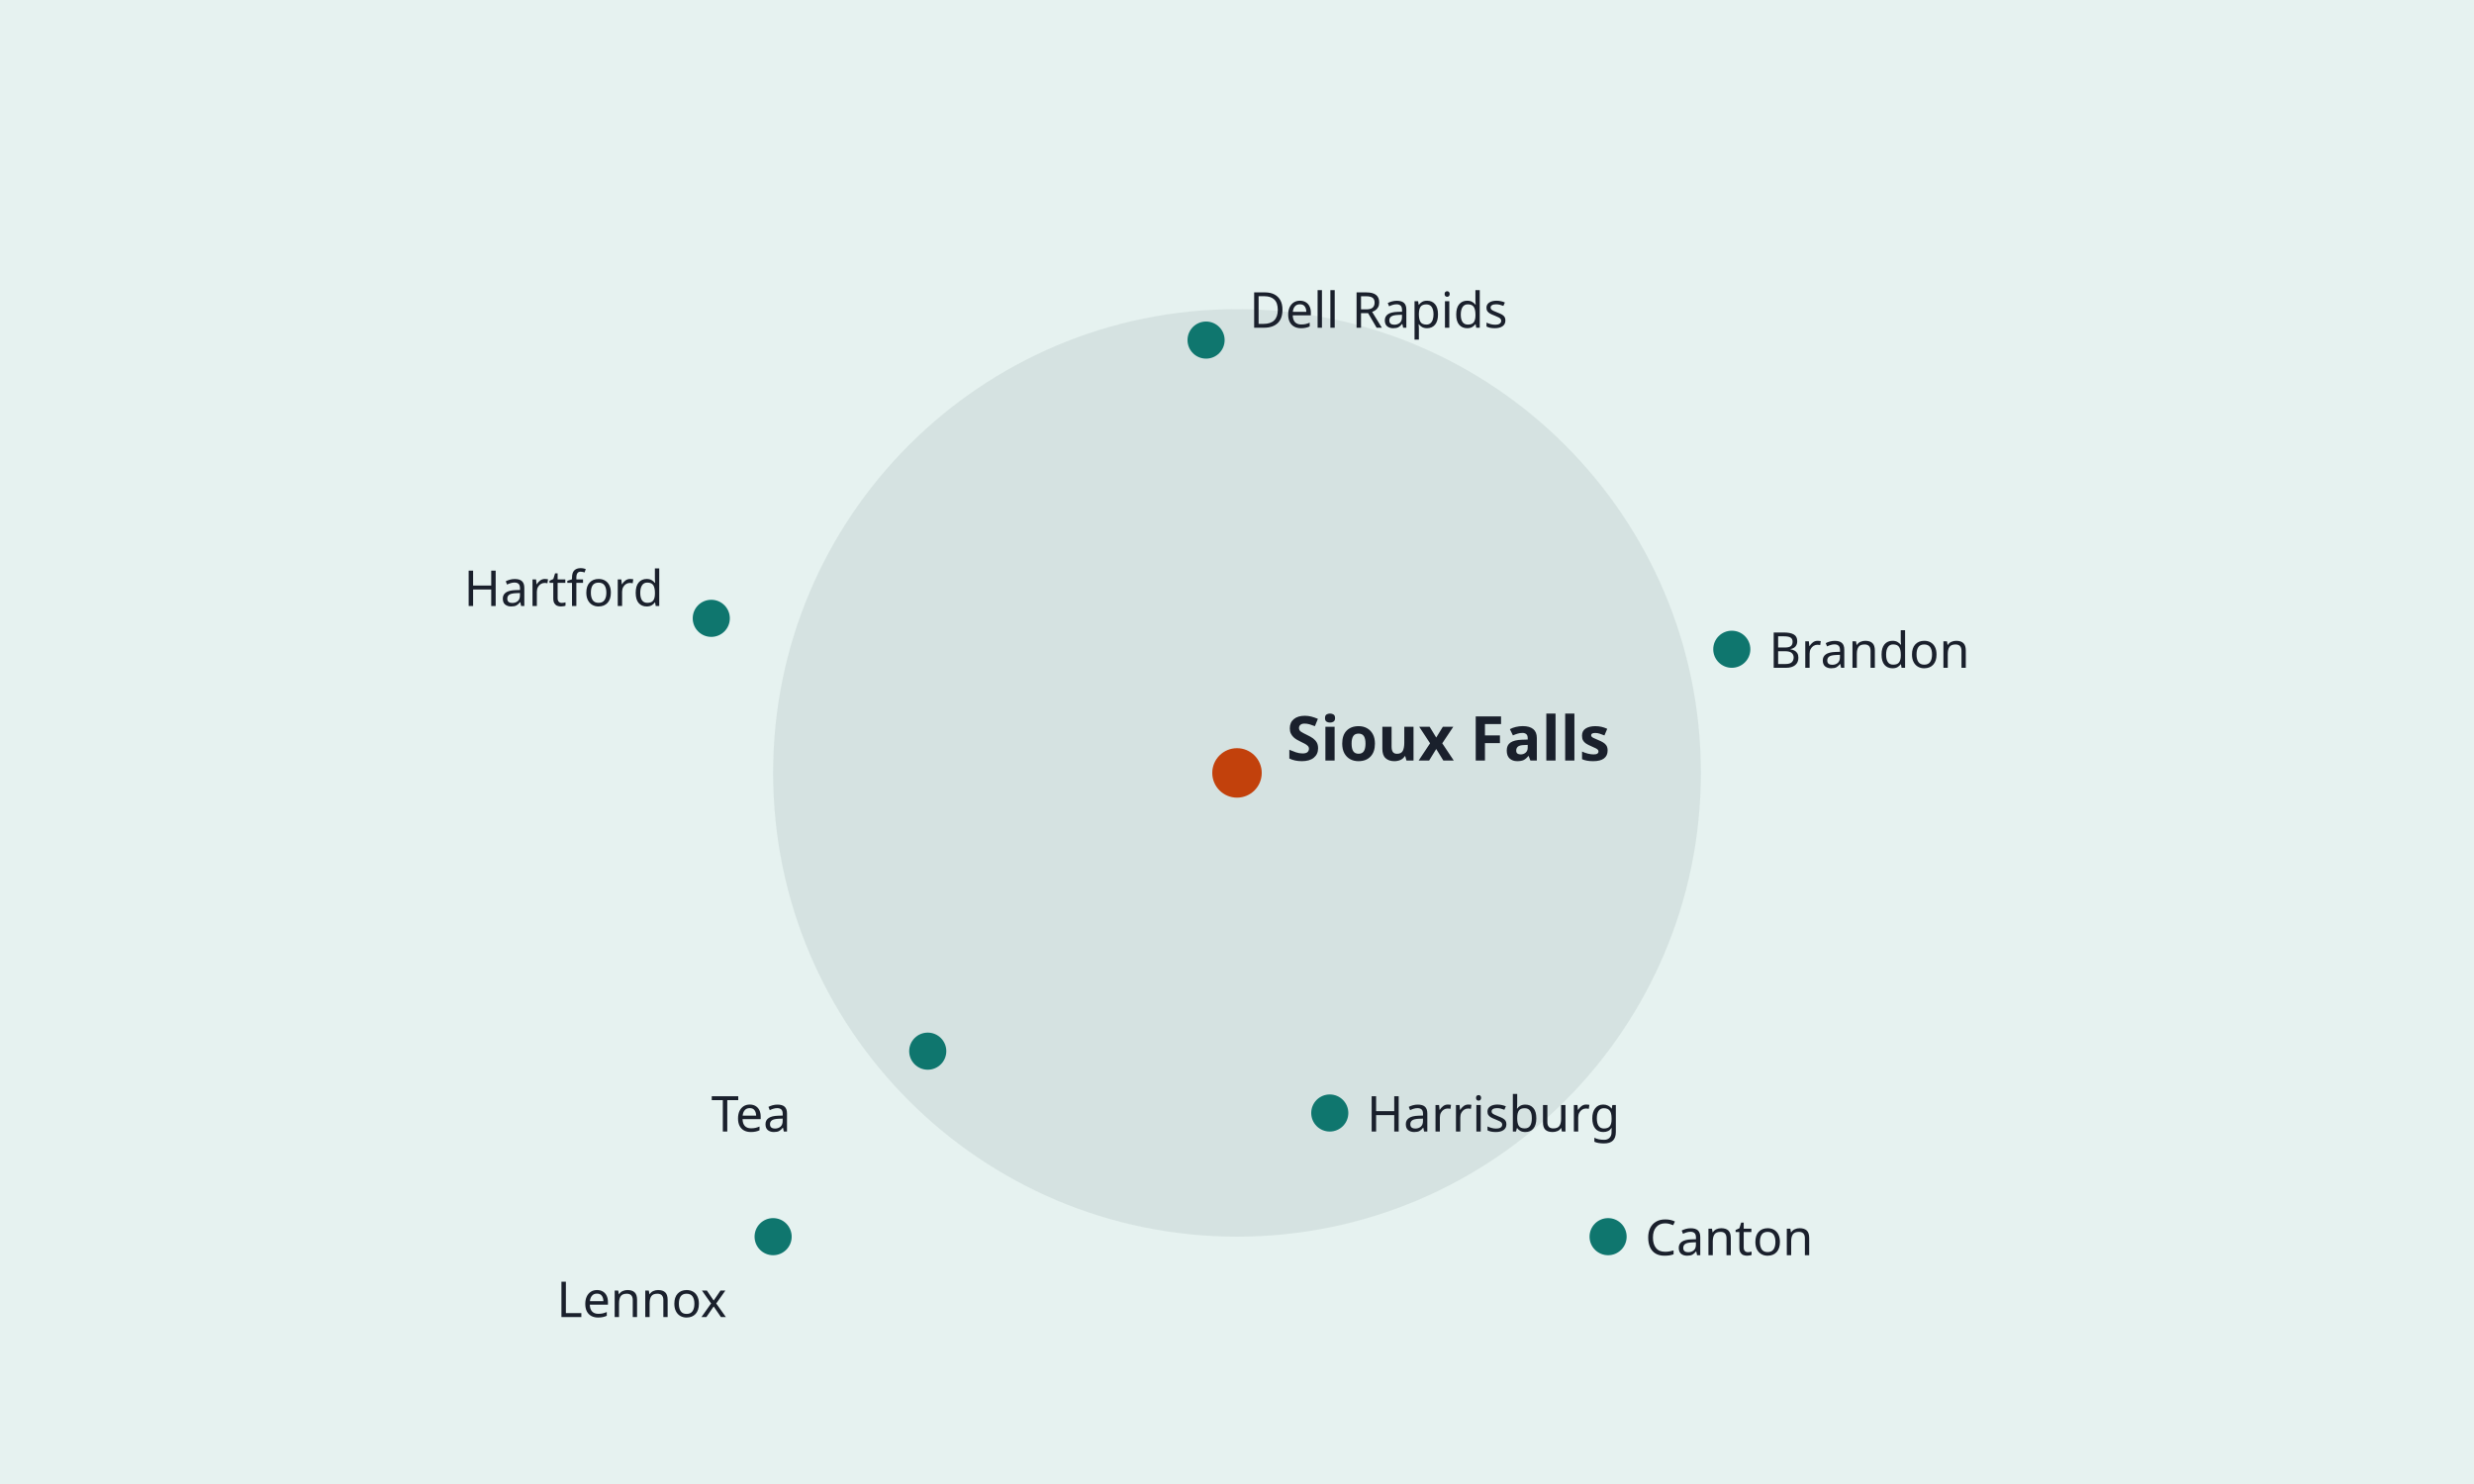
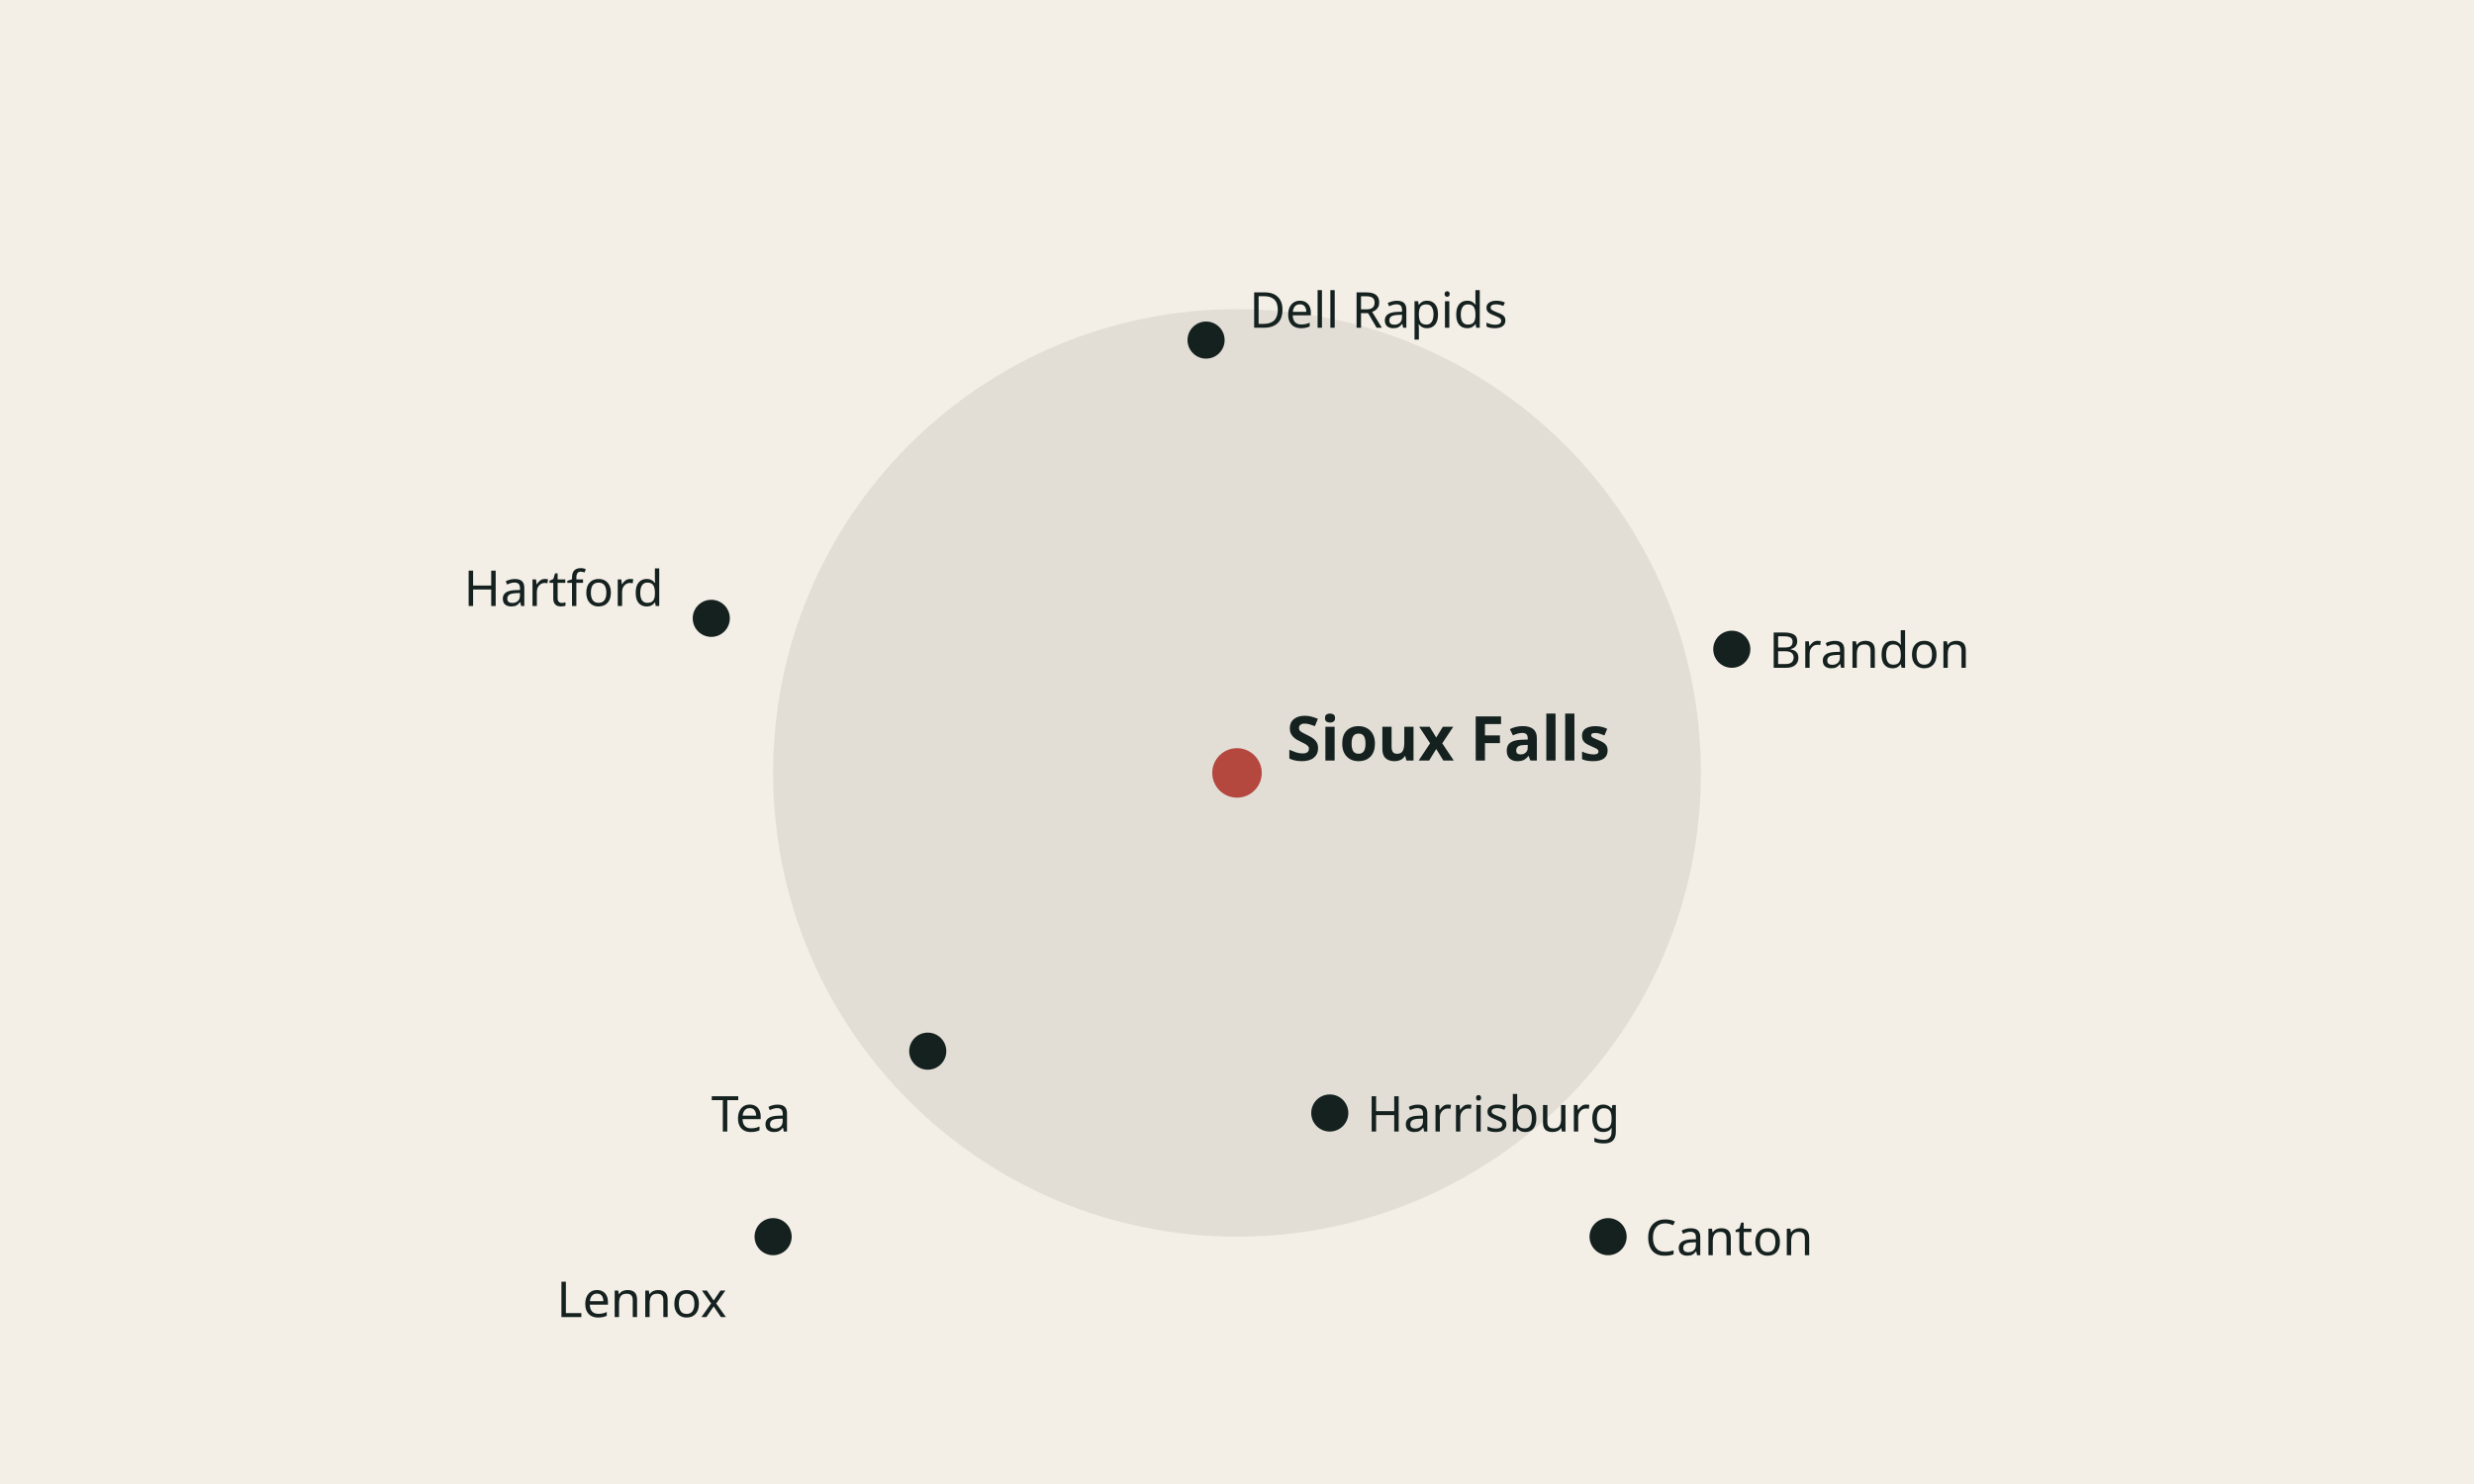
<svg xmlns="http://www.w3.org/2000/svg" viewBox="0 0 800 480" role="img" aria-labelledby="area-map-title">
-   <rect width="800" height="480" fill="#E6F2F0" />
-   <circle cx="400" cy="250" r="150" fill="#0F2A2E" opacity="0.08" />
-   <circle cx="400" cy="250" r="8" fill="#C2410C" />
-   <text x="416" y="246" fill="#1A202C" font-family="ui-sans-serif, system-ui, sans-serif" font-size="20" font-weight="700">Sioux Falls</text>
-   <circle cx="560" cy="210" r="6" fill="#0F766E" />
-   <text x="572" y="216" fill="#1A202C" font-family="ui-sans-serif, system-ui, sans-serif" font-size="16">Brandon</text>
-   <circle cx="430" cy="360" r="6" fill="#0F766E" />
-   <text x="442" y="366" fill="#1A202C" font-family="ui-sans-serif, system-ui, sans-serif" font-size="16">Harrisburg</text>
-   <circle cx="300" cy="340" r="6" fill="#0F766E" />
-   <text x="230" y="366" fill="#1A202C" font-family="ui-sans-serif, system-ui, sans-serif" font-size="16">Tea</text>
-   <circle cx="230" cy="200" r="6" fill="#0F766E" />
-   <text x="150" y="196" fill="#1A202C" font-family="ui-sans-serif, system-ui, sans-serif" font-size="16">Hartford</text>
-   <circle cx="390" cy="110" r="6" fill="#0F766E" />
-   <text x="404" y="106" fill="#1A202C" font-family="ui-sans-serif, system-ui, sans-serif" font-size="16">Dell Rapids</text>
-   <circle cx="520" cy="400" r="6" fill="#0F766E" />
-   <text x="532" y="406" fill="#1A202C" font-family="ui-sans-serif, system-ui, sans-serif" font-size="16">Canton</text>
-   <circle cx="250" cy="400" r="6" fill="#0F766E" />
-   <text x="180" y="426" fill="#1A202C" font-family="ui-sans-serif, system-ui, sans-serif" font-size="16">Lennox</text>
+   <rect width="800" height="480" fill="#F3EEE6" />
+   <circle cx="400" cy="250" r="150" fill="#14211F" opacity="0.08" />
+   <circle cx="400" cy="250" r="8" fill="#B4473E" />
+   <text x="416" y="246" fill="#14211F" font-family="ui-sans-serif, system-ui, sans-serif" font-size="20" font-weight="700">Sioux Falls</text>
+   <circle cx="560" cy="210" r="6" fill="#14211F" />
+   <text x="572" y="216" fill="#14211F" font-family="ui-sans-serif, system-ui, sans-serif" font-size="16">Brandon</text>
+   <circle cx="430" cy="360" r="6" fill="#14211F" />
+   <text x="442" y="366" fill="#14211F" font-family="ui-sans-serif, system-ui, sans-serif" font-size="16">Harrisburg</text>
+   <circle cx="300" cy="340" r="6" fill="#14211F" />
+   <text x="230" y="366" fill="#14211F" font-family="ui-sans-serif, system-ui, sans-serif" font-size="16">Tea</text>
+   <circle cx="230" cy="200" r="6" fill="#14211F" />
+   <text x="150" y="196" fill="#14211F" font-family="ui-sans-serif, system-ui, sans-serif" font-size="16">Hartford</text>
+   <circle cx="390" cy="110" r="6" fill="#14211F" />
+   <text x="404" y="106" fill="#14211F" font-family="ui-sans-serif, system-ui, sans-serif" font-size="16">Dell Rapids</text>
+   <circle cx="520" cy="400" r="6" fill="#14211F" />
+   <text x="532" y="406" fill="#14211F" font-family="ui-sans-serif, system-ui, sans-serif" font-size="16">Canton</text>
+   <circle cx="250" cy="400" r="6" fill="#14211F" />
+   <text x="180" y="426" fill="#14211F" font-family="ui-sans-serif, system-ui, sans-serif" font-size="16">Lennox</text>
</svg>
